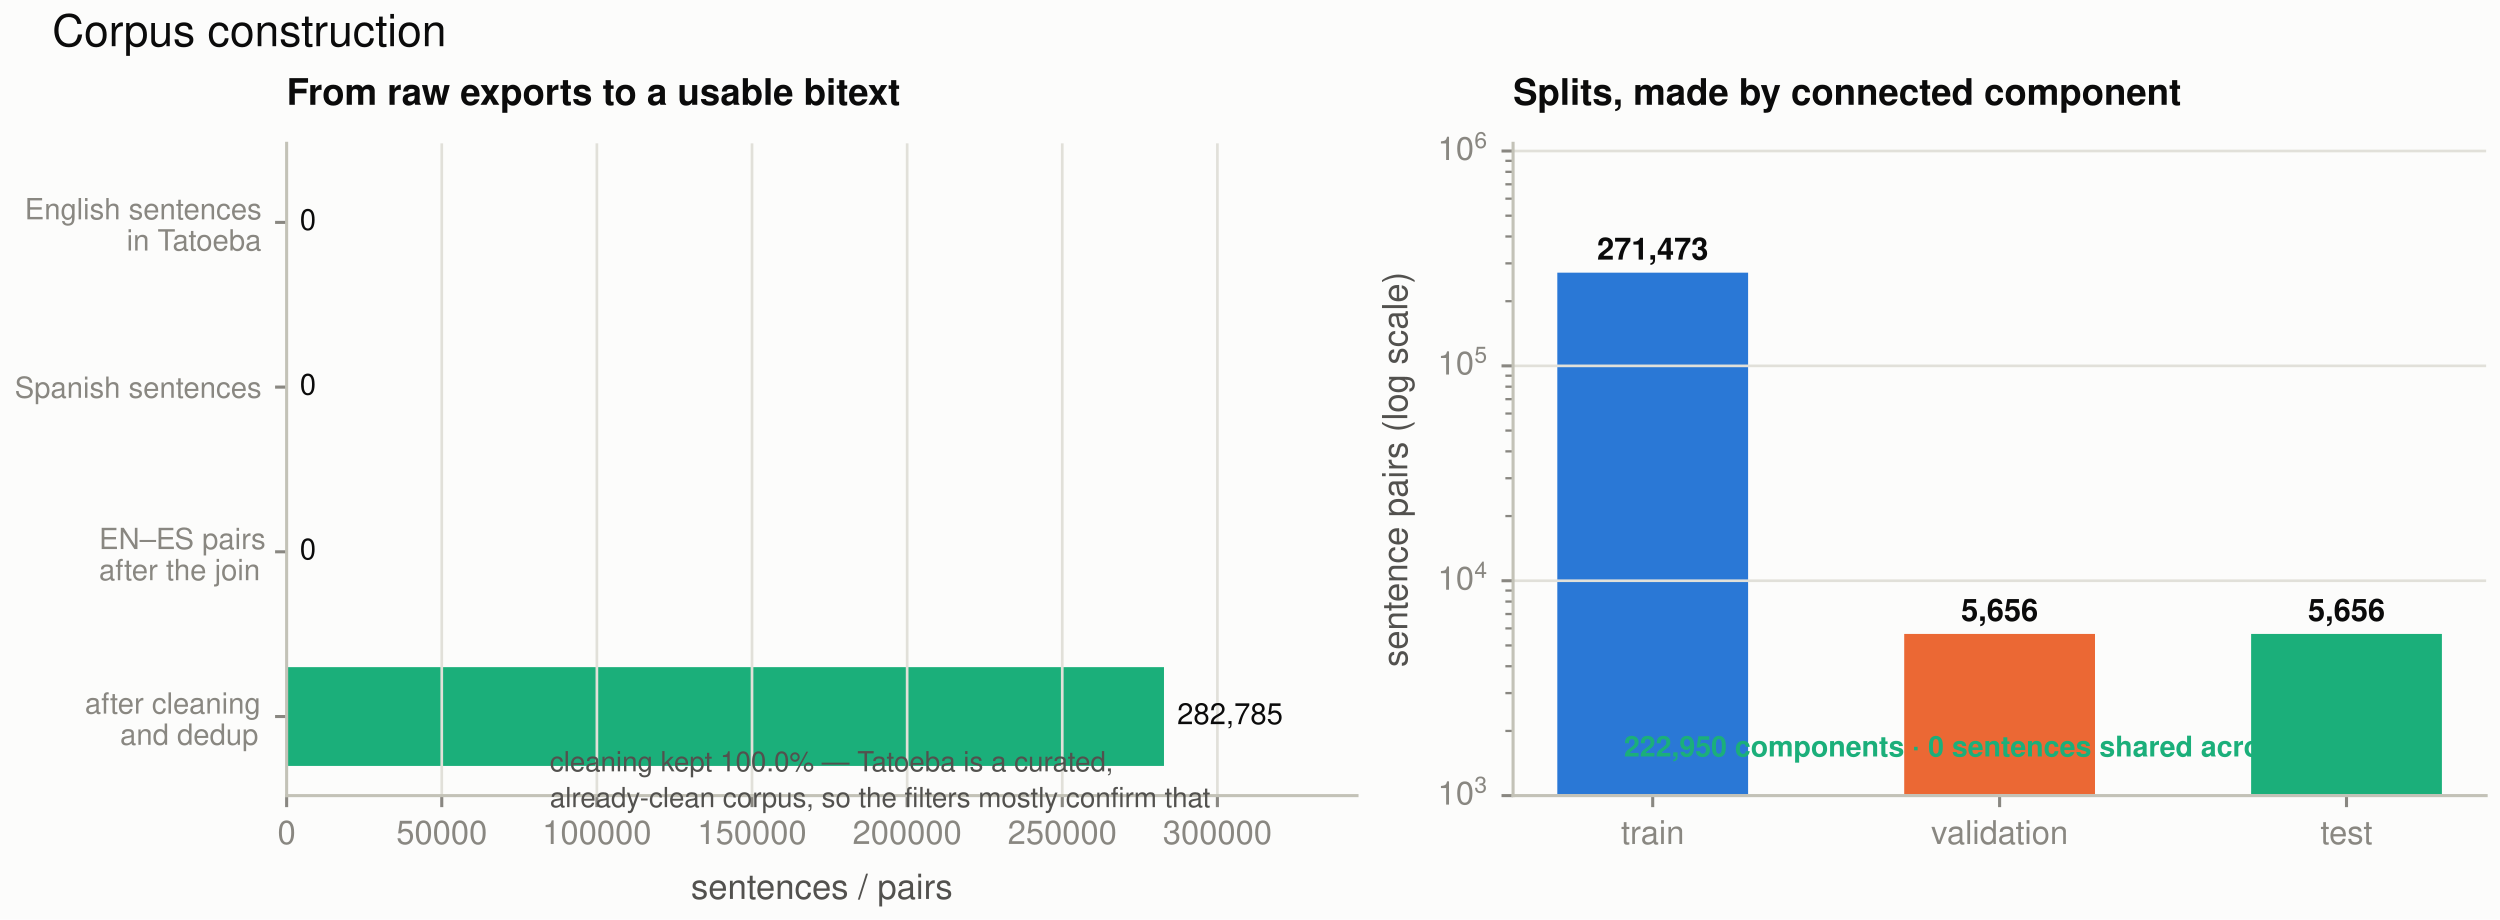
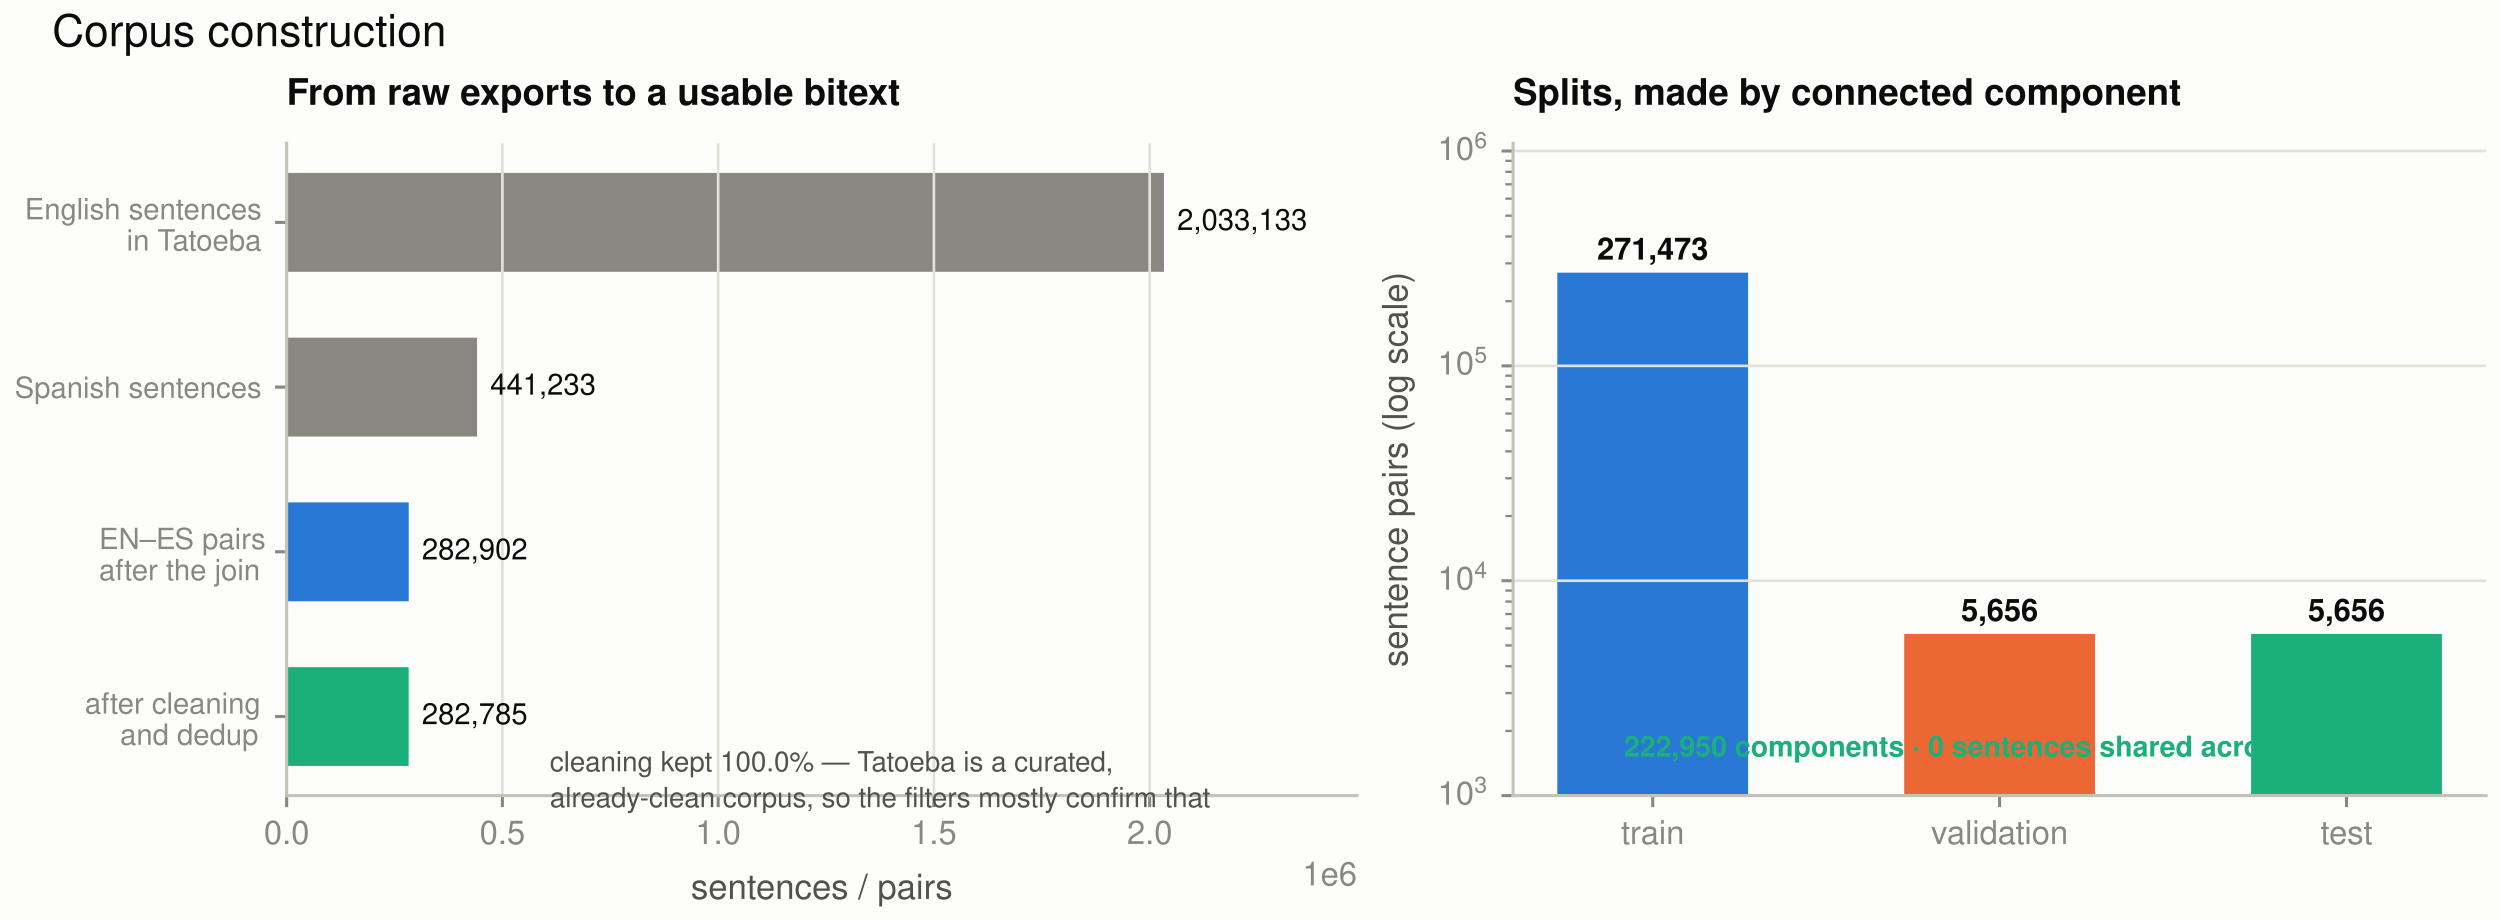
<svg xmlns="http://www.w3.org/2000/svg" xmlns:xlink="http://www.w3.org/1999/xlink" width="649.2pt" height="238.8pt" viewBox="0 0 649.2 238.8" version="1.1">
  <defs>
    <style type="text/css">*{stroke-linejoin: round; stroke-linecap: butt}</style>
  </defs>
  <g id="figure_1">
    <g id="patch_1">
      <path d="M 0 238.8  L 649.2 238.8  L 649.2 -0  L 0 -0  z " style="fill: #fcfcfb" />
    </g>
    <g id="axes_1">
      <g id="patch_2">
        <path d="M 74.433 206.604  L 352.385 206.604  L 352.385 37.216  L 74.433 37.216  z " style="fill: #fcfcfb" />
      </g>
      <g id="patch_3">
-         <path d="M 74.433 44.915  L 74.433 44.915  L 74.433 70.58  L 74.433 70.58  z " clip-path="url(#p63120011bc)" style="fill: #898781" />
+         <path d="M 74.433 44.915  L 302.263 44.915  L 302.263 70.58  L 74.433 70.58  z " clip-path="url(#pa0129e9d11)" style="fill: #898781" />
      </g>
      <g id="patch_4">
-         <path d="M 74.433 87.69  L 74.433 87.69  L 74.433 113.355  L 74.433 113.355  z " clip-path="url(#p63120011bc)" style="fill: #898781" />
+         <path d="M 74.433 87.69  L 123.877 87.69  L 123.877 113.355  L 74.433 113.355  z " clip-path="url(#pa0129e9d11)" style="fill: #898781" />
      </g>
      <g id="patch_5">
-         <path d="M 74.433 130.465  L 74.433 130.465  L 74.433 156.129  L 74.433 156.129  z " clip-path="url(#p63120011bc)" style="fill: #2a78d6" />
+         <path d="M 74.433 130.465  L 106.134 130.465  L 106.134 156.129  L 74.433 156.129  z " clip-path="url(#pa0129e9d11)" style="fill: #2a78d6" />
      </g>
      <g id="patch_6">
-         <path d="M 74.433 173.239  L 302.263 173.239  L 302.263 198.904  L 74.433 198.904  z " clip-path="url(#p63120011bc)" style="fill: #1baf7a" />
+         <path d="M 74.433 173.239  L 106.121 173.239  L 106.121 198.904  L 74.433 198.904  z " clip-path="url(#pa0129e9d11)" style="fill: #1baf7a" />
      </g>
      <g id="matplotlib.axis_1">
        <g id="xtick_1">
          <g id="line2d_1">
-             <path d="M 74.433 206.604  L 74.433 37.216  " clip-path="url(#p63120011bc)" style="fill: none; stroke: #e1e0d9; stroke-width: 0.7; stroke-linecap: round" />
+             <path d="M 74.433 206.604  L 74.433 37.216  " clip-path="url(#pa0129e9d11)" style="fill: none; stroke: #e1e0d9; stroke-width: 0.7; stroke-linecap: round" />
          </g>
          <g id="line2d_2">
            <defs>
-               <path id="md9fd035afb" d="M 0 0  L 0 3  " style="stroke: #898781; stroke-width: 0.8" />
+               <path id="m979a82aa87" d="M 0 0  L 0 3  " style="stroke: #898781; stroke-width: 0.8" />
            </defs>
            <g>
-               <use xlink:href="#md9fd035afb" x="74.433" y="206.604" style="fill: #898781; stroke: #898781; stroke-width: 0.8" />
+               <use xlink:href="#m979a82aa87" x="74.433" y="206.604" style="fill: #898781; stroke: #898781; stroke-width: 0.8" />
            </g>
          </g>
          <g id="text_1">
-             <text style="font-size: 8.5px; font-family: 'Helvetica Neue', 'Helvetica', 'Arial', 'DejaVu Sans', sans-serif; text-anchor: middle; fill: #898781" x="74.433" y="219.173" transform="rotate(-0 74.43281 219.173)">0</text>
+             <text style="font-size: 8.5px; font-family: 'Helvetica Neue', 'Helvetica', 'Arial', 'DejaVu Sans', sans-serif; text-anchor: middle; fill: #898781" x="74.433" y="219.173" transform="rotate(-0 74.43281 219.173)">0.0</text>
          </g>
        </g>
        <g id="xtick_2">
          <g id="line2d_3">
-             <path d="M 114.716 206.604  L 114.716 37.216  " clip-path="url(#p63120011bc)" style="fill: none; stroke: #e1e0d9; stroke-width: 0.7; stroke-linecap: round" />
+             <path d="M 130.462 206.604  L 130.462 37.216  " clip-path="url(#pa0129e9d11)" style="fill: none; stroke: #e1e0d9; stroke-width: 0.7; stroke-linecap: round" />
          </g>
          <g id="line2d_4">
            <g>
-               <use xlink:href="#md9fd035afb" x="114.716" y="206.604" style="fill: #898781; stroke: #898781; stroke-width: 0.8" />
+               <use xlink:href="#m979a82aa87" x="130.462" y="206.604" style="fill: #898781; stroke: #898781; stroke-width: 0.8" />
            </g>
          </g>
          <g id="text_2">
-             <text style="font-size: 8.5px; font-family: 'Helvetica Neue', 'Helvetica', 'Arial', 'DejaVu Sans', sans-serif; text-anchor: middle; fill: #898781" x="114.716" y="219.173" transform="rotate(-0 114.7161 219.173)">50000</text>
+             <text style="font-size: 8.5px; font-family: 'Helvetica Neue', 'Helvetica', 'Arial', 'DejaVu Sans', sans-serif; text-anchor: middle; fill: #898781" x="130.462" y="219.173" transform="rotate(-0 130.4621 219.173)">0.5</text>
          </g>
        </g>
        <g id="xtick_3">
          <g id="line2d_5">
-             <path d="M 154.999 206.604  L 154.999 37.216  " clip-path="url(#p63120011bc)" style="fill: none; stroke: #e1e0d9; stroke-width: 0.7; stroke-linecap: round" />
+             <path d="M 186.491 206.604  L 186.491 37.216  " clip-path="url(#pa0129e9d11)" style="fill: none; stroke: #e1e0d9; stroke-width: 0.7; stroke-linecap: round" />
          </g>
          <g id="line2d_6">
            <g>
-               <use xlink:href="#md9fd035afb" x="154.999" y="206.604" style="fill: #898781; stroke: #898781; stroke-width: 0.8" />
+               <use xlink:href="#m979a82aa87" x="186.491" y="206.604" style="fill: #898781; stroke: #898781; stroke-width: 0.8" />
            </g>
          </g>
          <g id="text_3">
-             <text style="font-size: 8.5px; font-family: 'Helvetica Neue', 'Helvetica', 'Arial', 'DejaVu Sans', sans-serif; text-anchor: middle; fill: #898781" x="154.999" y="219.173" transform="rotate(-0 154.9993 219.173)">100000</text>
+             <text style="font-size: 8.5px; font-family: 'Helvetica Neue', 'Helvetica', 'Arial', 'DejaVu Sans', sans-serif; text-anchor: middle; fill: #898781" x="186.491" y="219.173" transform="rotate(-0 186.4914 219.173)">1.0</text>
          </g>
        </g>
        <g id="xtick_4">
          <g id="line2d_7">
-             <path d="M 195.283 206.604  L 195.283 37.216  " clip-path="url(#p63120011bc)" style="fill: none; stroke: #e1e0d9; stroke-width: 0.7; stroke-linecap: round" />
+             <path d="M 242.521 206.604  L 242.521 37.216  " clip-path="url(#pa0129e9d11)" style="fill: none; stroke: #e1e0d9; stroke-width: 0.7; stroke-linecap: round" />
          </g>
          <g id="line2d_8">
            <g>
-               <use xlink:href="#md9fd035afb" x="195.283" y="206.604" style="fill: #898781; stroke: #898781; stroke-width: 0.8" />
+               <use xlink:href="#m979a82aa87" x="242.521" y="206.604" style="fill: #898781; stroke: #898781; stroke-width: 0.8" />
            </g>
          </g>
          <g id="text_4">
-             <text style="font-size: 8.5px; font-family: 'Helvetica Neue', 'Helvetica', 'Arial', 'DejaVu Sans', sans-serif; text-anchor: middle; fill: #898781" x="195.283" y="219.173" transform="rotate(-0 195.2826 219.173)">150000</text>
+             <text style="font-size: 8.5px; font-family: 'Helvetica Neue', 'Helvetica', 'Arial', 'DejaVu Sans', sans-serif; text-anchor: middle; fill: #898781" x="242.521" y="219.173" transform="rotate(-0 242.5207 219.173)">1.5</text>
          </g>
        </g>
        <g id="xtick_5">
          <g id="line2d_9">
-             <path d="M 235.566 206.604  L 235.566 37.216  " clip-path="url(#p63120011bc)" style="fill: none; stroke: #e1e0d9; stroke-width: 0.7; stroke-linecap: round" />
+             <path d="M 298.55 206.604  L 298.55 37.216  " clip-path="url(#pa0129e9d11)" style="fill: none; stroke: #e1e0d9; stroke-width: 0.7; stroke-linecap: round" />
          </g>
          <g id="line2d_10">
            <g>
-               <use xlink:href="#md9fd035afb" x="235.566" y="206.604" style="fill: #898781; stroke: #898781; stroke-width: 0.8" />
+               <use xlink:href="#m979a82aa87" x="298.55" y="206.604" style="fill: #898781; stroke: #898781; stroke-width: 0.8" />
            </g>
          </g>
          <g id="text_5">
-             <text style="font-size: 8.5px; font-family: 'Helvetica Neue', 'Helvetica', 'Arial', 'DejaVu Sans', sans-serif; text-anchor: middle; fill: #898781" x="235.566" y="219.173" transform="rotate(-0 235.5658 219.173)">200000</text>
-           </g>
-         </g>
-         <g id="xtick_6">
-           <g id="line2d_11">
-             <path d="M 275.849 206.604  L 275.849 37.216  " clip-path="url(#p63120011bc)" style="fill: none; stroke: #e1e0d9; stroke-width: 0.7; stroke-linecap: round" />
-           </g>
-           <g id="line2d_12">
-             <g>
-               <use xlink:href="#md9fd035afb" x="275.849" y="206.604" style="fill: #898781; stroke: #898781; stroke-width: 0.8" />
-             </g>
-           </g>
-           <g id="text_6">
-             <text style="font-size: 8.5px; font-family: 'Helvetica Neue', 'Helvetica', 'Arial', 'DejaVu Sans', sans-serif; text-anchor: middle; fill: #898781" x="275.849" y="219.173" transform="rotate(-0 275.8491 219.173)">250000</text>
-           </g>
-         </g>
-         <g id="xtick_7">
-           <g id="line2d_13">
-             <path d="M 316.132 206.604  L 316.132 37.216  " clip-path="url(#p63120011bc)" style="fill: none; stroke: #e1e0d9; stroke-width: 0.7; stroke-linecap: round" />
-           </g>
-           <g id="line2d_14">
-             <g>
-               <use xlink:href="#md9fd035afb" x="316.132" y="206.604" style="fill: #898781; stroke: #898781; stroke-width: 0.8" />
-             </g>
-           </g>
-           <g id="text_7">
-             <text style="font-size: 8.5px; font-family: 'Helvetica Neue', 'Helvetica', 'Arial', 'DejaVu Sans', sans-serif; text-anchor: middle; fill: #898781" x="316.132" y="219.173" transform="rotate(-0 316.1323 219.173)">300000</text>
-           </g>
-         </g>
-         <g id="text_8">
+             <text style="font-size: 8.5px; font-family: 'Helvetica Neue', 'Helvetica', 'Arial', 'DejaVu Sans', sans-serif; text-anchor: middle; fill: #898781" x="298.55" y="219.173" transform="rotate(-0 298.5499 219.173)">2.0</text>
+           </g>
+         </g>
+         <g id="text_6">
          <text style="font-size: 9px; font-family: 'Helvetica Neue', 'Helvetica', 'Arial', 'DejaVu Sans', sans-serif; text-anchor: middle; fill: #52514e" x="213.409" y="233.426" transform="rotate(-0 213.4091 233.4262)">sentences / pairs</text>
+         </g>
+         <g id="text_7">
+           <text style="font-size: 8.5px; font-family: 'Helvetica Neue', 'Helvetica', 'Arial', 'DejaVu Sans', sans-serif; text-anchor: end; fill: #898781" x="352.385" y="229.917" transform="rotate(-0 352.3854 229.9173)">1e6</text>
        </g>
      </g>
      <g id="matplotlib.axis_2">
        <g id="ytick_1">
-           <g id="line2d_15">
+           <g id="line2d_11">
            <defs>
-               <path id="mfae6b68158" d="M 0 0  L -3 0  " style="stroke: #898781; stroke-width: 0.8" />
+               <path id="mb6ca62a3d6" d="M 0 0  L -3 0  " style="stroke: #898781; stroke-width: 0.8" />
            </defs>
            <g>
-               <use xlink:href="#mfae6b68158" x="74.433" y="57.748" style="fill: #898781; stroke: #898781; stroke-width: 0.8" />
-             </g>
-           </g>
-           <g id="text_9">
+               <use xlink:href="#mb6ca62a3d6" x="74.433" y="57.748" style="fill: #898781; stroke: #898781; stroke-width: 0.8" />
+             </g>
+           </g>
+           <g id="text_8">
            <text style="font-size: 7.6px; font-family: 'Helvetica Neue', 'Helvetica', 'Arial', 'DejaVu Sans', sans-serif; fill: #898781" transform="translate(6.419125 56.9534)">English sentences</text>
            <text style="font-size: 7.6px; font-family: 'Helvetica Neue', 'Helvetica', 'Arial', 'DejaVu Sans', sans-serif; fill: #898781" transform="translate(32.88256 65.05453)">in Tatoeba</text>
          </g>
        </g>
        <g id="ytick_2">
-           <g id="line2d_16">
-             <g>
-               <use xlink:href="#mfae6b68158" x="74.433" y="100.522" style="fill: #898781; stroke: #898781; stroke-width: 0.8" />
+           <g id="line2d_12">
+             <g>
+               <use xlink:href="#mb6ca62a3d6" x="74.433" y="100.522" style="fill: #898781; stroke: #898781; stroke-width: 0.8" />
+             </g>
+           </g>
+           <g id="text_9">
+             <text style="font-size: 7.6px; font-family: 'Helvetica Neue', 'Helvetica', 'Arial', 'DejaVu Sans', sans-serif; text-anchor: end; fill: #898781" x="67.933" y="103.3" transform="rotate(-0 67.93281 103.3)">Spanish sentences</text>
+           </g>
+         </g>
+         <g id="ytick_3">
+           <g id="line2d_13">
+             <g>
+               <use xlink:href="#mb6ca62a3d6" x="74.433" y="143.297" style="fill: #898781; stroke: #898781; stroke-width: 0.8" />
            </g>
          </g>
          <g id="text_10">
-             <text style="font-size: 7.6px; font-family: 'Helvetica Neue', 'Helvetica', 'Arial', 'DejaVu Sans', sans-serif; text-anchor: end; fill: #898781" x="67.933" y="103.3" transform="rotate(-0 67.93281 103.3)">Spanish sentences</text>
-           </g>
-         </g>
-         <g id="ytick_3">
-           <g id="line2d_17">
-             <g>
-               <use xlink:href="#mfae6b68158" x="74.433" y="143.297" style="fill: #898781; stroke: #898781; stroke-width: 0.8" />
-             </g>
-           </g>
-           <g id="text_11">
            <text style="font-size: 7.6px; font-family: 'Helvetica Neue', 'Helvetica', 'Arial', 'DejaVu Sans', sans-serif; fill: #898781" transform="translate(25.716 142.5822)">EN–ES pairs</text>
            <text style="font-size: 7.6px; font-family: 'Helvetica Neue', 'Helvetica', 'Arial', 'DejaVu Sans', sans-serif; fill: #898781" transform="translate(25.70769 150.6646)">after the join</text>
          </g>
        </g>
        <g id="ytick_4">
-           <g id="line2d_18">
-             <g>
-               <use xlink:href="#mfae6b68158" x="74.433" y="186.072" style="fill: #898781; stroke: #898781; stroke-width: 0.8" />
-             </g>
-           </g>
-           <g id="text_12">
+           <g id="line2d_14">
+             <g>
+               <use xlink:href="#mb6ca62a3d6" x="74.433" y="186.072" style="fill: #898781; stroke: #898781; stroke-width: 0.8" />
+             </g>
+           </g>
+           <g id="text_11">
            <text style="font-size: 7.6px; font-family: 'Helvetica Neue', 'Helvetica', 'Arial', 'DejaVu Sans', sans-serif; fill: #898781" transform="translate(22.05138 185.3075)">after cleaning</text>
            <text style="font-size: 7.6px; font-family: 'Helvetica Neue', 'Helvetica', 'Arial', 'DejaVu Sans', sans-serif; fill: #898781" transform="translate(31.18088 193.4087)">and dedup</text>
          </g>
        </g>
      </g>
      <g id="patch_7">
        <path d="M 74.433 206.604  L 74.433 37.216  " style="fill: none; stroke: #c3c2b7; stroke-width: 0.8; stroke-linejoin: miter; stroke-linecap: square" />
      </g>
      <g id="patch_8">
        <path d="M 74.433 206.604  L 352.385 206.604  " style="fill: none; stroke: #c3c2b7; stroke-width: 0.8; stroke-linejoin: miter; stroke-linecap: square" />
      </g>
+       <g id="text_12">
+         <text style="font-size: 7.6px; font-family: 'Helvetica Neue', 'Helvetica', 'Arial', 'DejaVu Sans', sans-serif; text-anchor: start; fill: #0b0b0b" x="305.68" y="59.713" transform="rotate(-0 305.6802 59.71256)">2,033,133</text>
+       </g>
      <g id="text_13">
-         <text style="font-size: 7.6px; font-family: 'Helvetica Neue', 'Helvetica', 'Arial', 'DejaVu Sans', sans-serif; text-anchor: start; fill: #0b0b0b" x="77.85" y="59.713" transform="rotate(-0 77.85026 59.71256)">0</text>
+         <text style="font-size: 7.6px; font-family: 'Helvetica Neue', 'Helvetica', 'Arial', 'DejaVu Sans', sans-serif; text-anchor: start; fill: #0b0b0b" x="127.294" y="102.487" transform="rotate(-0 127.2942 102.4872)">441,233</text>
      </g>
      <g id="text_14">
-         <text style="font-size: 7.6px; font-family: 'Helvetica Neue', 'Helvetica', 'Arial', 'DejaVu Sans', sans-serif; text-anchor: start; fill: #0b0b0b" x="77.85" y="102.487" transform="rotate(-0 77.85026 102.4872)">0</text>
+         <text style="font-size: 7.6px; font-family: 'Helvetica Neue', 'Helvetica', 'Arial', 'DejaVu Sans', sans-serif; text-anchor: start; fill: #0b0b0b" x="109.552" y="145.262" transform="rotate(-0 109.5519 145.2618)">282,902</text>
      </g>
      <g id="text_15">
-         <text style="font-size: 7.6px; font-family: 'Helvetica Neue', 'Helvetica', 'Arial', 'DejaVu Sans', sans-serif; text-anchor: start; fill: #0b0b0b" x="77.85" y="145.262" transform="rotate(-0 77.85026 145.2618)">0</text>
+         <text style="font-size: 7.6px; font-family: 'Helvetica Neue', 'Helvetica', 'Arial', 'DejaVu Sans', sans-serif; text-anchor: start; fill: #0b0b0b" x="109.539" y="188.036" transform="rotate(-0 109.5387 188.0364)">282,785</text>
      </g>
      <g id="text_16">
-         <text style="font-size: 7.6px; font-family: 'Helvetica Neue', 'Helvetica', 'Arial', 'DejaVu Sans', sans-serif; text-anchor: start; fill: #0b0b0b" x="305.68" y="188.036" transform="rotate(-0 305.6802 188.0364)">282,785</text>
-       </g>
-       <g id="text_17">
        <text style="font-size: 7.2px; font-family: 'Helvetica Neue', 'Helvetica', 'Arial', 'DejaVu Sans', sans-serif; fill: #52514e" transform="translate(142.7818 200.2945)">cleaning kept 100.0% — Tatoeba is a curated,</text>
        <text style="font-size: 7.2px; font-family: 'Helvetica Neue', 'Helvetica', 'Arial', 'DejaVu Sans', sans-serif; fill: #52514e" transform="translate(142.7818 209.5977)">already-clean corpus, so the filters mostly confirm that</text>
      </g>
-       <g id="text_18">
+       <g id="text_17">
        <text style="font-weight: 600; font-size: 9.5px; font-family: 'Helvetica Neue', 'Helvetica', 'Arial', 'DejaVu Sans', sans-serif; text-anchor: start; fill: #0b0b0b" x="74.433" y="27.216" transform="rotate(-0 74.43281 27.21603)">From raw exports to a usable bitext</text>
      </g>
    </g>
    <g id="axes_2">
      <g id="patch_9">
        <path d="M 392.915 206.604  L 645.6 206.604  L 645.6 37.216  L 392.915 37.216  z " style="fill: #fcfcfb" />
      </g>
      <g id="patch_10">
-         <path d="M 404.401 56170.892  L 453.947 56170.892  L 453.947 70.809  L 404.401 70.809  z " clip-path="url(#p29c300de92)" style="fill: #2a78d6" />
+         <path d="M 404.401 56170.892  L 453.947 56170.892  L 453.947 70.809  L 404.401 70.809  z " clip-path="url(#p7bf960a4f0)" style="fill: #2a78d6" />
      </g>
      <g id="patch_11">
-         <path d="M 494.484 56170.892  L 544.03 56170.892  L 544.03 164.616  L 494.484 164.616  z " clip-path="url(#p29c300de92)" style="fill: #eb6834" />
+         <path d="M 494.484 56170.892  L 544.03 56170.892  L 544.03 164.616  L 494.484 164.616  z " clip-path="url(#p7bf960a4f0)" style="fill: #eb6834" />
      </g>
      <g id="patch_12">
-         <path d="M 584.568 56170.892  L 634.114 56170.892  L 634.114 164.616  L 584.568 164.616  z " clip-path="url(#p29c300de92)" style="fill: #1baf7a" />
+         <path d="M 584.568 56170.892  L 634.114 56170.892  L 634.114 164.616  L 584.568 164.616  z " clip-path="url(#p7bf960a4f0)" style="fill: #1baf7a" />
      </g>
      <g id="matplotlib.axis_3">
+         <g id="xtick_6">
+           <g id="line2d_15">
+             <g>
+               <use xlink:href="#m979a82aa87" x="429.174" y="206.604" style="fill: #898781; stroke: #898781; stroke-width: 0.8" />
+             </g>
+           </g>
+           <g id="text_18">
+             <text style="font-size: 8.5px; font-family: 'Helvetica Neue', 'Helvetica', 'Arial', 'DejaVu Sans', sans-serif; text-anchor: middle; fill: #898781" x="429.174" y="219.173" transform="rotate(-0 429.174 219.173)">train</text>
+           </g>
+         </g>
+         <g id="xtick_7">
+           <g id="line2d_16">
+             <g>
+               <use xlink:href="#m979a82aa87" x="519.257" y="206.604" style="fill: #898781; stroke: #898781; stroke-width: 0.8" />
+             </g>
+           </g>
+           <g id="text_19">
+             <text style="font-size: 8.5px; font-family: 'Helvetica Neue', 'Helvetica', 'Arial', 'DejaVu Sans', sans-serif; text-anchor: middle; fill: #898781" x="519.257" y="219.173" transform="rotate(-0 519.2574 219.173)">validation</text>
+           </g>
+         </g>
        <g id="xtick_8">
-           <g id="line2d_19">
-             <g>
-               <use xlink:href="#md9fd035afb" x="429.174" y="206.604" style="fill: #898781; stroke: #898781; stroke-width: 0.8" />
-             </g>
-           </g>
-           <g id="text_19">
-             <text style="font-size: 8.5px; font-family: 'Helvetica Neue', 'Helvetica', 'Arial', 'DejaVu Sans', sans-serif; text-anchor: middle; fill: #898781" x="429.174" y="219.173" transform="rotate(-0 429.174 219.173)">train</text>
-           </g>
-         </g>
-         <g id="xtick_9">
-           <g id="line2d_20">
-             <g>
-               <use xlink:href="#md9fd035afb" x="519.257" y="206.604" style="fill: #898781; stroke: #898781; stroke-width: 0.8" />
+           <g id="line2d_17">
+             <g>
+               <use xlink:href="#m979a82aa87" x="609.341" y="206.604" style="fill: #898781; stroke: #898781; stroke-width: 0.8" />
            </g>
          </g>
          <g id="text_20">
-             <text style="font-size: 8.5px; font-family: 'Helvetica Neue', 'Helvetica', 'Arial', 'DejaVu Sans', sans-serif; text-anchor: middle; fill: #898781" x="519.257" y="219.173" transform="rotate(-0 519.2574 219.173)">validation</text>
-           </g>
-         </g>
-         <g id="xtick_10">
-           <g id="line2d_21">
-             <g>
-               <use xlink:href="#md9fd035afb" x="609.341" y="206.604" style="fill: #898781; stroke: #898781; stroke-width: 0.8" />
-             </g>
-           </g>
-           <g id="text_21">
            <text style="font-size: 8.5px; font-family: 'Helvetica Neue', 'Helvetica', 'Arial', 'DejaVu Sans', sans-serif; text-anchor: middle; fill: #898781" x="609.341" y="219.173" transform="rotate(-0 609.3409 219.173)">test</text>
          </g>
        </g>
      </g>
      <g id="matplotlib.axis_4">
        <g id="ytick_5">
-           <g id="line2d_22">
-             <path d="M 392.915 206.604  L 645.6 206.604  " clip-path="url(#p29c300de92)" style="fill: none; stroke: #e1e0d9; stroke-width: 0.7; stroke-linecap: round" />
-           </g>
-           <g id="line2d_23">
-             <g>
-               <use xlink:href="#mfae6b68158" x="392.915" y="206.604" style="fill: #898781; stroke: #898781; stroke-width: 0.8" />
-             </g>
-           </g>
-           <g id="text_22">
+           <g id="line2d_18">
+             <path d="M 392.915 206.604  L 645.6 206.604  " clip-path="url(#p7bf960a4f0)" style="fill: none; stroke: #e1e0d9; stroke-width: 0.7; stroke-linecap: round" />
+           </g>
+           <g id="line2d_19">
+             <g>
+               <use xlink:href="#mb6ca62a3d6" x="392.915" y="206.604" style="fill: #898781; stroke: #898781; stroke-width: 0.8" />
+             </g>
+           </g>
+           <g id="text_21">
            <g style="fill: #898781" transform="translate(373.3254 209.6383)">
              <text>
                <tspan x="0" y="-0.705" style="font-size: 8.5px; font-family: 'Helvetica Neue'; fill: #898781">1</tspan>
                <tspan x="4.726" y="-0.705" style="font-size: 8.5px; font-family: 'Helvetica Neue'; fill: #898781">0</tspan>
                <tspan x="9.529" y="-3.778" style="font-size: 5.95px; font-family: 'Helvetica Neue'; fill: #898781">3</tspan>
              </text>
            </g>
          </g>
        </g>
        <g id="ytick_6">
-           <g id="line2d_24">
-             <path d="M 392.915 150.807  L 645.6 150.807  " clip-path="url(#p29c300de92)" style="fill: none; stroke: #e1e0d9; stroke-width: 0.7; stroke-linecap: round" />
-           </g>
-           <g id="line2d_25">
-             <g>
-               <use xlink:href="#mfae6b68158" x="392.915" y="150.807" style="fill: #898781; stroke: #898781; stroke-width: 0.8" />
-             </g>
-           </g>
-           <g id="text_23">
+           <g id="line2d_20">
+             <path d="M 392.915 150.807  L 645.6 150.807  " clip-path="url(#p7bf960a4f0)" style="fill: none; stroke: #e1e0d9; stroke-width: 0.7; stroke-linecap: round" />
+           </g>
+           <g id="line2d_21">
+             <g>
+               <use xlink:href="#mb6ca62a3d6" x="392.915" y="150.807" style="fill: #898781; stroke: #898781; stroke-width: 0.8" />
+             </g>
+           </g>
+           <g id="text_22">
            <g style="fill: #898781" transform="translate(373.3254 153.8414)">
              <text>
                <tspan x="0" y="-0.705" style="font-size: 8.5px; font-family: 'Helvetica Neue'; fill: #898781">1</tspan>
                <tspan x="4.726" y="-0.705" style="font-size: 8.5px; font-family: 'Helvetica Neue'; fill: #898781">0</tspan>
                <tspan x="9.529" y="-3.778" style="font-size: 5.95px; font-family: 'Helvetica Neue'; fill: #898781">4</tspan>
              </text>
            </g>
          </g>
        </g>
        <g id="ytick_7">
-           <g id="line2d_26">
-             <path d="M 392.915 95.01  L 645.6 95.01  " clip-path="url(#p29c300de92)" style="fill: none; stroke: #e1e0d9; stroke-width: 0.7; stroke-linecap: round" />
-           </g>
-           <g id="line2d_27">
-             <g>
-               <use xlink:href="#mfae6b68158" x="392.915" y="95.01" style="fill: #898781; stroke: #898781; stroke-width: 0.8" />
-             </g>
-           </g>
-           <g id="text_24">
+           <g id="line2d_22">
+             <path d="M 392.915 95.01  L 645.6 95.01  " clip-path="url(#p7bf960a4f0)" style="fill: none; stroke: #e1e0d9; stroke-width: 0.7; stroke-linecap: round" />
+           </g>
+           <g id="line2d_23">
+             <g>
+               <use xlink:href="#mb6ca62a3d6" x="392.915" y="95.01" style="fill: #898781; stroke: #898781; stroke-width: 0.8" />
+             </g>
+           </g>
+           <g id="text_23">
            <g style="fill: #898781" transform="translate(373.3254 98.04447)">
              <text>
                <tspan x="0" y="-0.781" style="font-size: 8.5px; font-family: 'Helvetica Neue'; fill: #898781">1</tspan>
                <tspan x="4.726" y="-0.781" style="font-size: 8.5px; font-family: 'Helvetica Neue'; fill: #898781">0</tspan>
                <tspan x="9.529" y="-3.855" style="font-size: 5.95px; font-family: 'Helvetica Neue'; fill: #898781">5</tspan>
              </text>
            </g>
          </g>
        </g>
        <g id="ytick_8">
-           <g id="line2d_28">
-             <path d="M 392.915 39.213  L 645.6 39.213  " clip-path="url(#p29c300de92)" style="fill: none; stroke: #e1e0d9; stroke-width: 0.7; stroke-linecap: round" />
-           </g>
-           <g id="line2d_29">
-             <g>
-               <use xlink:href="#mfae6b68158" x="392.915" y="39.213" style="fill: #898781; stroke: #898781; stroke-width: 0.8" />
-             </g>
-           </g>
-           <g id="text_25">
+           <g id="line2d_24">
+             <path d="M 392.915 39.213  L 645.6 39.213  " clip-path="url(#p7bf960a4f0)" style="fill: none; stroke: #e1e0d9; stroke-width: 0.7; stroke-linecap: round" />
+           </g>
+           <g id="line2d_25">
+             <g>
+               <use xlink:href="#mb6ca62a3d6" x="392.915" y="39.213" style="fill: #898781; stroke: #898781; stroke-width: 0.8" />
+             </g>
+           </g>
+           <g id="text_24">
            <g style="fill: #898781" transform="translate(373.3254 42.24758)">
              <text>
                <tspan x="0" y="-0.705" style="font-size: 8.5px; font-family: 'Helvetica Neue'; fill: #898781">1</tspan>
                <tspan x="4.726" y="-0.705" style="font-size: 8.5px; font-family: 'Helvetica Neue'; fill: #898781">0</tspan>
                <tspan x="9.529" y="-3.778" style="font-size: 5.95px; font-family: 'Helvetica Neue'; fill: #898781">6</tspan>
              </text>
            </g>
          </g>
        </g>
        <g id="ytick_9">
+           <g id="line2d_26">
+             <defs>
+               <path id="m7a4203d52d" d="M 0 0  L -2 0  " style="stroke: #898781; stroke-width: 0.6" />
+             </defs>
+             <g>
+               <use xlink:href="#m7a4203d52d" x="392.915" y="189.807" style="fill: #898781; stroke: #898781; stroke-width: 0.6" />
+             </g>
+           </g>
+         </g>
+         <g id="ytick_10">
+           <g id="line2d_27">
+             <g>
+               <use xlink:href="#m7a4203d52d" x="392.915" y="179.982" style="fill: #898781; stroke: #898781; stroke-width: 0.6" />
+             </g>
+           </g>
+         </g>
+         <g id="ytick_11">
+           <g id="line2d_28">
+             <g>
+               <use xlink:href="#m7a4203d52d" x="392.915" y="173.01" style="fill: #898781; stroke: #898781; stroke-width: 0.6" />
+             </g>
+           </g>
+         </g>
+         <g id="ytick_12">
+           <g id="line2d_29">
+             <g>
+               <use xlink:href="#m7a4203d52d" x="392.915" y="167.603" style="fill: #898781; stroke: #898781; stroke-width: 0.6" />
+             </g>
+           </g>
+         </g>
+         <g id="ytick_13">
          <g id="line2d_30">
-             <defs>
-               <path id="m7371abc030" d="M 0 0  L -2 0  " style="stroke: #898781; stroke-width: 0.6" />
-             </defs>
-             <g>
-               <use xlink:href="#m7371abc030" x="392.915" y="189.807" style="fill: #898781; stroke: #898781; stroke-width: 0.6" />
-             </g>
-           </g>
-         </g>
-         <g id="ytick_10">
+             <g>
+               <use xlink:href="#m7a4203d52d" x="392.915" y="163.185" style="fill: #898781; stroke: #898781; stroke-width: 0.6" />
+             </g>
+           </g>
+         </g>
+         <g id="ytick_14">
          <g id="line2d_31">
            <g>
-               <use xlink:href="#m7371abc030" x="392.915" y="179.982" style="fill: #898781; stroke: #898781; stroke-width: 0.6" />
-             </g>
-           </g>
-         </g>
-         <g id="ytick_11">
+               <use xlink:href="#m7a4203d52d" x="392.915" y="159.45" style="fill: #898781; stroke: #898781; stroke-width: 0.6" />
+             </g>
+           </g>
+         </g>
+         <g id="ytick_15">
          <g id="line2d_32">
            <g>
-               <use xlink:href="#m7371abc030" x="392.915" y="173.01" style="fill: #898781; stroke: #898781; stroke-width: 0.6" />
-             </g>
-           </g>
-         </g>
-         <g id="ytick_12">
+               <use xlink:href="#m7a4203d52d" x="392.915" y="156.214" style="fill: #898781; stroke: #898781; stroke-width: 0.6" />
+             </g>
+           </g>
+         </g>
+         <g id="ytick_16">
          <g id="line2d_33">
            <g>
-               <use xlink:href="#m7371abc030" x="392.915" y="167.603" style="fill: #898781; stroke: #898781; stroke-width: 0.6" />
-             </g>
-           </g>
-         </g>
-         <g id="ytick_13">
+               <use xlink:href="#m7a4203d52d" x="392.915" y="153.36" style="fill: #898781; stroke: #898781; stroke-width: 0.6" />
+             </g>
+           </g>
+         </g>
+         <g id="ytick_17">
          <g id="line2d_34">
            <g>
-               <use xlink:href="#m7371abc030" x="392.915" y="163.185" style="fill: #898781; stroke: #898781; stroke-width: 0.6" />
-             </g>
-           </g>
-         </g>
-         <g id="ytick_14">
+               <use xlink:href="#m7a4203d52d" x="392.915" y="134.01" style="fill: #898781; stroke: #898781; stroke-width: 0.6" />
+             </g>
+           </g>
+         </g>
+         <g id="ytick_18">
          <g id="line2d_35">
            <g>
-               <use xlink:href="#m7371abc030" x="392.915" y="159.45" style="fill: #898781; stroke: #898781; stroke-width: 0.6" />
-             </g>
-           </g>
-         </g>
-         <g id="ytick_15">
+               <use xlink:href="#m7a4203d52d" x="392.915" y="124.185" style="fill: #898781; stroke: #898781; stroke-width: 0.6" />
+             </g>
+           </g>
+         </g>
+         <g id="ytick_19">
          <g id="line2d_36">
            <g>
-               <use xlink:href="#m7371abc030" x="392.915" y="156.214" style="fill: #898781; stroke: #898781; stroke-width: 0.6" />
-             </g>
-           </g>
-         </g>
-         <g id="ytick_16">
+               <use xlink:href="#m7a4203d52d" x="392.915" y="117.214" style="fill: #898781; stroke: #898781; stroke-width: 0.6" />
+             </g>
+           </g>
+         </g>
+         <g id="ytick_20">
          <g id="line2d_37">
            <g>
-               <use xlink:href="#m7371abc030" x="392.915" y="153.36" style="fill: #898781; stroke: #898781; stroke-width: 0.6" />
-             </g>
-           </g>
-         </g>
-         <g id="ytick_17">
+               <use xlink:href="#m7a4203d52d" x="392.915" y="111.806" style="fill: #898781; stroke: #898781; stroke-width: 0.6" />
+             </g>
+           </g>
+         </g>
+         <g id="ytick_21">
          <g id="line2d_38">
            <g>
-               <use xlink:href="#m7371abc030" x="392.915" y="134.01" style="fill: #898781; stroke: #898781; stroke-width: 0.6" />
-             </g>
-           </g>
-         </g>
-         <g id="ytick_18">
+               <use xlink:href="#m7a4203d52d" x="392.915" y="107.388" style="fill: #898781; stroke: #898781; stroke-width: 0.6" />
+             </g>
+           </g>
+         </g>
+         <g id="ytick_22">
          <g id="line2d_39">
            <g>
-               <use xlink:href="#m7371abc030" x="392.915" y="124.185" style="fill: #898781; stroke: #898781; stroke-width: 0.6" />
-             </g>
-           </g>
-         </g>
-         <g id="ytick_19">
+               <use xlink:href="#m7a4203d52d" x="392.915" y="103.653" style="fill: #898781; stroke: #898781; stroke-width: 0.6" />
+             </g>
+           </g>
+         </g>
+         <g id="ytick_23">
          <g id="line2d_40">
            <g>
-               <use xlink:href="#m7371abc030" x="392.915" y="117.214" style="fill: #898781; stroke: #898781; stroke-width: 0.6" />
-             </g>
-           </g>
-         </g>
-         <g id="ytick_20">
+               <use xlink:href="#m7a4203d52d" x="392.915" y="100.417" style="fill: #898781; stroke: #898781; stroke-width: 0.6" />
+             </g>
+           </g>
+         </g>
+         <g id="ytick_24">
          <g id="line2d_41">
            <g>
-               <use xlink:href="#m7371abc030" x="392.915" y="111.806" style="fill: #898781; stroke: #898781; stroke-width: 0.6" />
-             </g>
-           </g>
-         </g>
-         <g id="ytick_21">
+               <use xlink:href="#m7a4203d52d" x="392.915" y="97.563" style="fill: #898781; stroke: #898781; stroke-width: 0.6" />
+             </g>
+           </g>
+         </g>
+         <g id="ytick_25">
          <g id="line2d_42">
            <g>
-               <use xlink:href="#m7371abc030" x="392.915" y="107.388" style="fill: #898781; stroke: #898781; stroke-width: 0.6" />
-             </g>
-           </g>
-         </g>
-         <g id="ytick_22">
+               <use xlink:href="#m7a4203d52d" x="392.915" y="78.213" style="fill: #898781; stroke: #898781; stroke-width: 0.6" />
+             </g>
+           </g>
+         </g>
+         <g id="ytick_26">
          <g id="line2d_43">
            <g>
-               <use xlink:href="#m7371abc030" x="392.915" y="103.653" style="fill: #898781; stroke: #898781; stroke-width: 0.6" />
-             </g>
-           </g>
-         </g>
-         <g id="ytick_23">
+               <use xlink:href="#m7a4203d52d" x="392.915" y="68.388" style="fill: #898781; stroke: #898781; stroke-width: 0.6" />
+             </g>
+           </g>
+         </g>
+         <g id="ytick_27">
          <g id="line2d_44">
            <g>
-               <use xlink:href="#m7371abc030" x="392.915" y="100.417" style="fill: #898781; stroke: #898781; stroke-width: 0.6" />
-             </g>
-           </g>
-         </g>
-         <g id="ytick_24">
+               <use xlink:href="#m7a4203d52d" x="392.915" y="61.417" style="fill: #898781; stroke: #898781; stroke-width: 0.6" />
+             </g>
+           </g>
+         </g>
+         <g id="ytick_28">
          <g id="line2d_45">
            <g>
-               <use xlink:href="#m7371abc030" x="392.915" y="97.563" style="fill: #898781; stroke: #898781; stroke-width: 0.6" />
-             </g>
-           </g>
-         </g>
-         <g id="ytick_25">
+               <use xlink:href="#m7a4203d52d" x="392.915" y="56.009" style="fill: #898781; stroke: #898781; stroke-width: 0.6" />
+             </g>
+           </g>
+         </g>
+         <g id="ytick_29">
          <g id="line2d_46">
            <g>
-               <use xlink:href="#m7371abc030" x="392.915" y="78.213" style="fill: #898781; stroke: #898781; stroke-width: 0.6" />
-             </g>
-           </g>
-         </g>
-         <g id="ytick_26">
+               <use xlink:href="#m7a4203d52d" x="392.915" y="51.591" style="fill: #898781; stroke: #898781; stroke-width: 0.6" />
+             </g>
+           </g>
+         </g>
+         <g id="ytick_30">
          <g id="line2d_47">
            <g>
-               <use xlink:href="#m7371abc030" x="392.915" y="68.388" style="fill: #898781; stroke: #898781; stroke-width: 0.6" />
-             </g>
-           </g>
-         </g>
-         <g id="ytick_27">
+               <use xlink:href="#m7a4203d52d" x="392.915" y="47.856" style="fill: #898781; stroke: #898781; stroke-width: 0.6" />
+             </g>
+           </g>
+         </g>
+         <g id="ytick_31">
          <g id="line2d_48">
            <g>
-               <use xlink:href="#m7371abc030" x="392.915" y="61.417" style="fill: #898781; stroke: #898781; stroke-width: 0.6" />
-             </g>
-           </g>
-         </g>
-         <g id="ytick_28">
+               <use xlink:href="#m7a4203d52d" x="392.915" y="44.62" style="fill: #898781; stroke: #898781; stroke-width: 0.6" />
+             </g>
+           </g>
+         </g>
+         <g id="ytick_32">
          <g id="line2d_49">
            <g>
-               <use xlink:href="#m7371abc030" x="392.915" y="56.009" style="fill: #898781; stroke: #898781; stroke-width: 0.6" />
-             </g>
-           </g>
-         </g>
-         <g id="ytick_29">
-           <g id="line2d_50">
-             <g>
-               <use xlink:href="#m7371abc030" x="392.915" y="51.591" style="fill: #898781; stroke: #898781; stroke-width: 0.6" />
-             </g>
-           </g>
-         </g>
-         <g id="ytick_30">
-           <g id="line2d_51">
-             <g>
-               <use xlink:href="#m7371abc030" x="392.915" y="47.856" style="fill: #898781; stroke: #898781; stroke-width: 0.6" />
-             </g>
-           </g>
-         </g>
-         <g id="ytick_31">
-           <g id="line2d_52">
-             <g>
-               <use xlink:href="#m7371abc030" x="392.915" y="44.62" style="fill: #898781; stroke: #898781; stroke-width: 0.6" />
-             </g>
-           </g>
-         </g>
-         <g id="ytick_32">
-           <g id="line2d_53">
-             <g>
-               <use xlink:href="#m7371abc030" x="392.915" y="41.766" style="fill: #898781; stroke: #898781; stroke-width: 0.6" />
-             </g>
-           </g>
-         </g>
-         <g id="text_26">
+               <use xlink:href="#m7a4203d52d" x="392.915" y="41.766" style="fill: #898781; stroke: #898781; stroke-width: 0.6" />
+             </g>
+           </g>
+         </g>
+         <g id="text_25">
          <text style="font-size: 9px; font-family: 'Helvetica Neue', 'Helvetica', 'Arial', 'DejaVu Sans', sans-serif; text-anchor: middle; fill: #52514e" x="365.444" y="121.91" transform="rotate(-90 365.4438 121.9098)">sentence pairs (log scale)</text>
        </g>
      </g>
      <g id="patch_13">
        <path d="M 392.915 206.604  L 392.915 37.216  " style="fill: none; stroke: #c3c2b7; stroke-width: 0.8; stroke-linejoin: miter; stroke-linecap: square" />
      </g>
      <g id="patch_14">
        <path d="M 392.915 206.604  L 645.6 206.604  " style="fill: none; stroke: #c3c2b7; stroke-width: 0.8; stroke-linejoin: miter; stroke-linecap: square" />
      </g>
+       <g id="text_26">
+         <text style="font-weight: 600; font-size: 8px; font-family: 'Helvetica Neue', 'Helvetica', 'Arial', 'DejaVu Sans', sans-serif; text-anchor: middle; fill: #0b0b0b" x="429.174" y="67.422" transform="rotate(-0 429.174 67.42236)">271,473</text>
+       </g>
      <g id="text_27">
-         <text style="font-weight: 600; font-size: 8px; font-family: 'Helvetica Neue', 'Helvetica', 'Arial', 'DejaVu Sans', sans-serif; text-anchor: middle; fill: #0b0b0b" x="429.174" y="67.422" transform="rotate(-0 429.174 67.42236)">271,473</text>
+         <text style="font-weight: 600; font-size: 8px; font-family: 'Helvetica Neue', 'Helvetica', 'Arial', 'DejaVu Sans', sans-serif; text-anchor: middle; fill: #0b0b0b" x="519.257" y="161.229" transform="rotate(-0 519.2574 161.2291)">5,656</text>
      </g>
      <g id="text_28">
-         <text style="font-weight: 600; font-size: 8px; font-family: 'Helvetica Neue', 'Helvetica', 'Arial', 'DejaVu Sans', sans-serif; text-anchor: middle; fill: #0b0b0b" x="519.257" y="161.229" transform="rotate(-0 519.2574 161.2291)">5,656</text>
+         <text style="font-weight: 600; font-size: 8px; font-family: 'Helvetica Neue', 'Helvetica', 'Arial', 'DejaVu Sans', sans-serif; text-anchor: middle; fill: #0b0b0b" x="609.341" y="161.229" transform="rotate(-0 609.3409 161.2291)">5,656</text>
      </g>
      <g id="text_29">
-         <text style="font-weight: 600; font-size: 8px; font-family: 'Helvetica Neue', 'Helvetica', 'Arial', 'DejaVu Sans', sans-serif; text-anchor: middle; fill: #0b0b0b" x="609.341" y="161.229" transform="rotate(-0 609.3409 161.2291)">5,656</text>
+         <text style="font-weight: 600; font-size: 7.4px; font-family: 'Helvetica Neue', 'Helvetica', 'Arial', 'DejaVu Sans', sans-serif; text-anchor: middle; fill: #1baf7a" x="519.257" y="196.44" transform="rotate(-0 519.2574 196.4403)">222,950 components · 0 sentences shared across splits</text>
      </g>
      <g id="text_30">
-         <text style="font-weight: 600; font-size: 7.4px; font-family: 'Helvetica Neue', 'Helvetica', 'Arial', 'DejaVu Sans', sans-serif; text-anchor: middle; fill: #1baf7a" x="519.257" y="196.44" transform="rotate(-0 519.2574 196.4403)">222,950 components · 0 sentences shared across splits</text>
-       </g>
-       <g id="text_31">
        <text style="font-weight: 600; font-size: 9.5px; font-family: 'Helvetica Neue', 'Helvetica', 'Arial', 'DejaVu Sans', sans-serif; text-anchor: start; fill: #0b0b0b" x="392.915" y="27.216" transform="rotate(-0 392.9154 27.21603)">Splits, made by connected component</text>
      </g>
    </g>
-     <g id="text_32">
+     <g id="text_31">
      <text style="font-size: 11.5px; font-family: 'Helvetica Neue', 'Helvetica', 'Arial', 'DejaVu Sans', sans-serif; text-anchor: start; fill: #0b0b0b" x="13.56" y="12.006" transform="rotate(-0 13.55976 12.00578)">Corpus construction</text>
    </g>
  </g>
  <defs>
-     <clipPath id="p63120011bc">
+     <clipPath id="pa0129e9d11">
      <rect x="74.433" y="37.216" width="277.953" height="169.387" />
    </clipPath>
-     <clipPath id="p29c300de92">
+     <clipPath id="p7bf960a4f0">
      <rect x="392.915" y="37.216" width="252.684" height="169.387" />
    </clipPath>
  </defs>
</svg>
